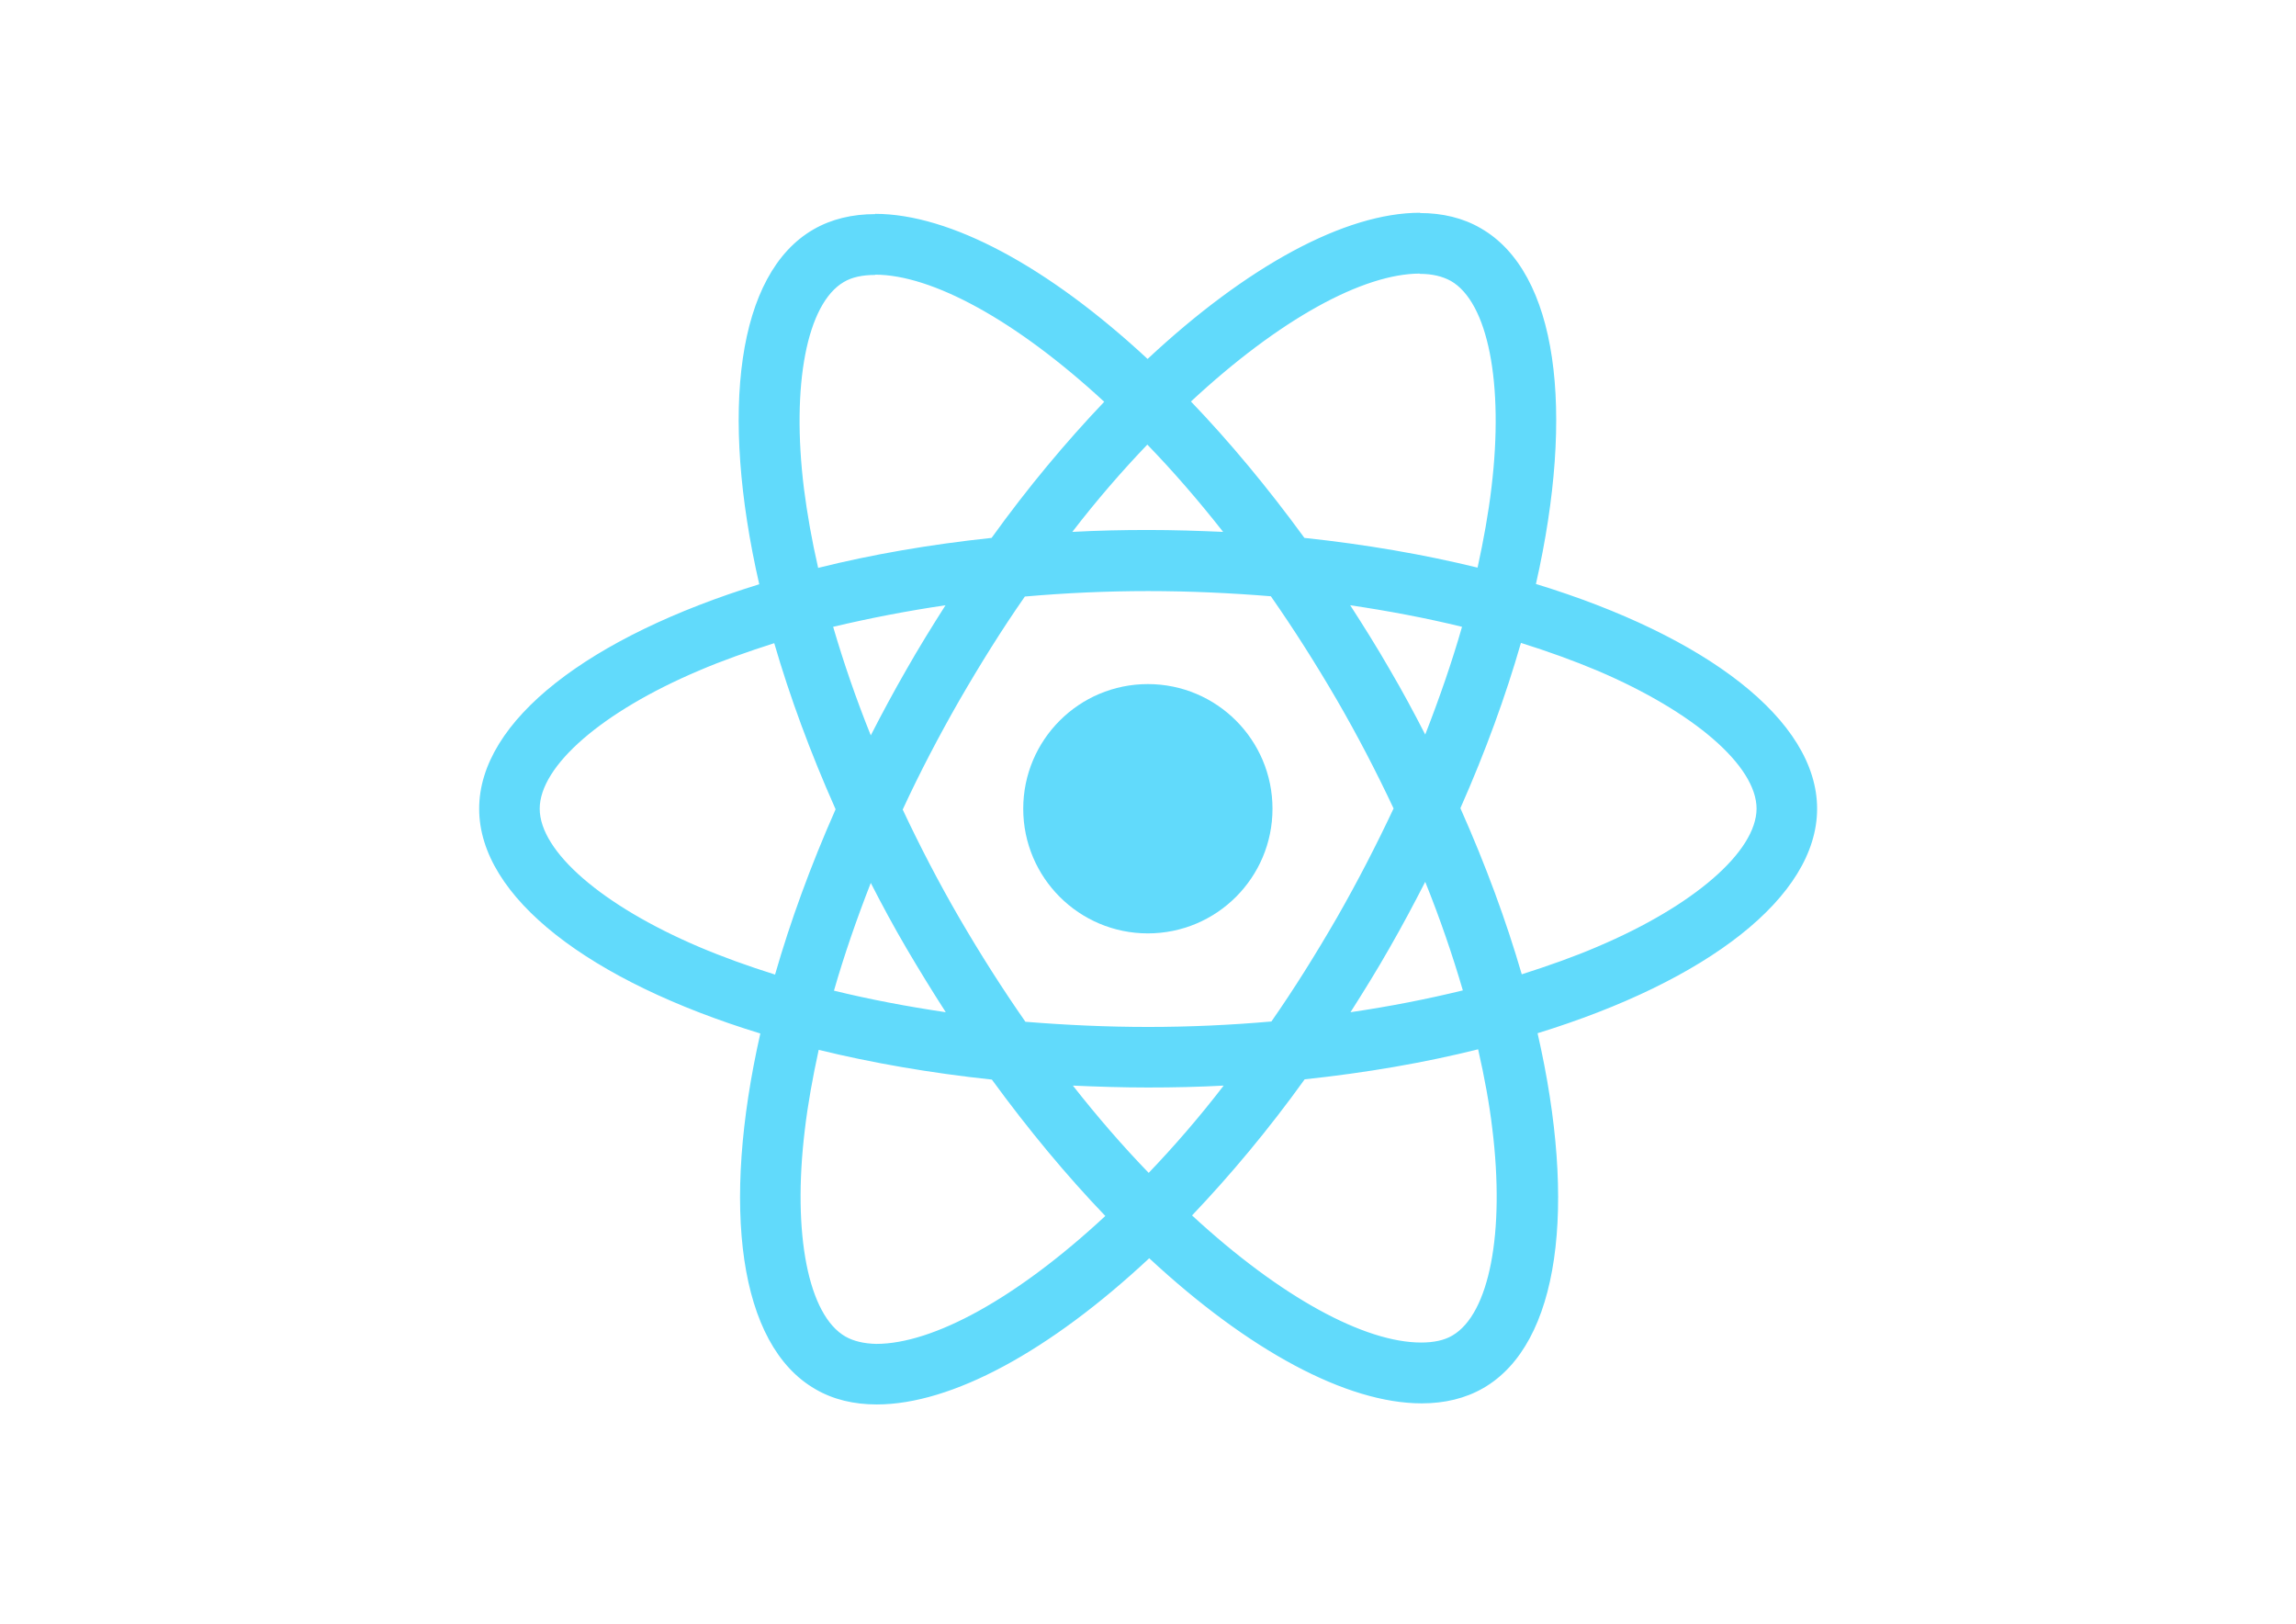
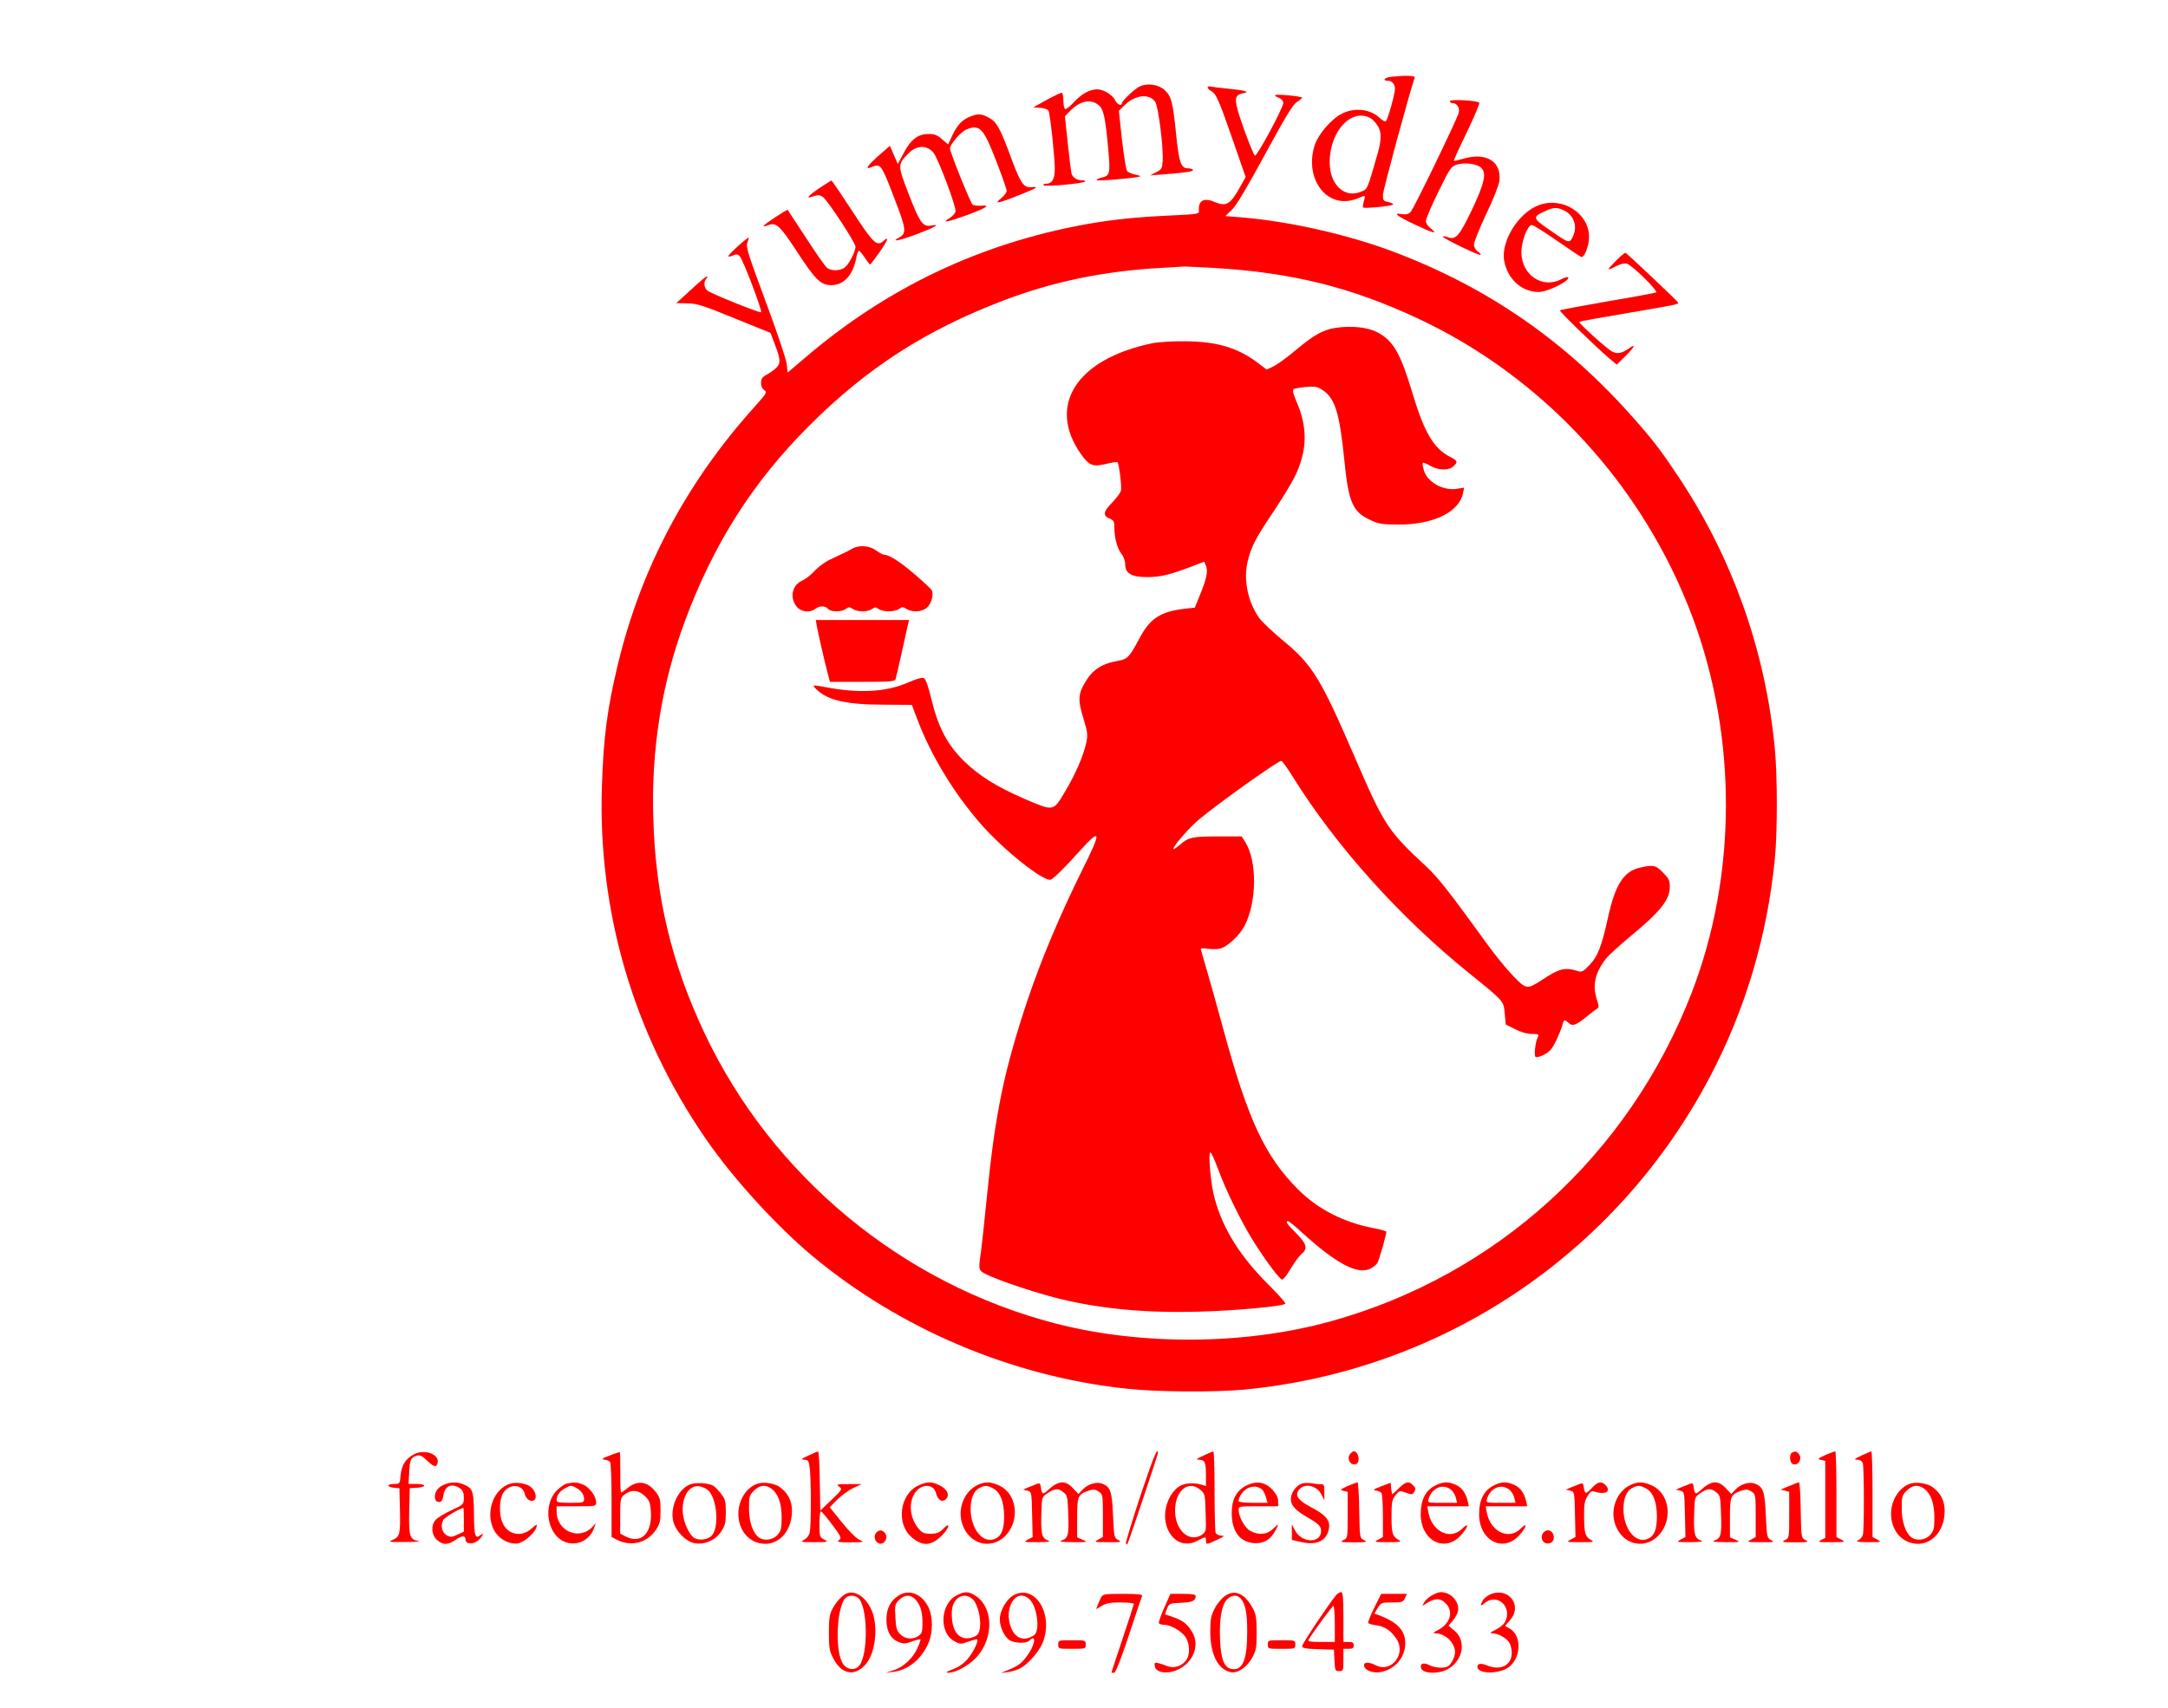
- <svg xmlns="http://www.w3.org/2000/svg" viewBox="0 0 841.9 595.3">
-   <g fill="#61DAFB">
-     <path d="M666.3 296.5c0-32.5-40.7-63.3-103.1-82.4 14.4-63.6 8-114.2-20.2-130.4-6.5-3.8-14.1-5.6-22.4-5.6v22.3c4.6 0 8.3.9 11.4 2.6 13.6 7.8 19.5 37.5 14.9 75.7-1.1 9.4-2.9 19.3-5.1 29.4-19.6-4.8-41-8.5-63.5-10.9-13.5-18.5-27.5-35.3-41.6-50 32.6-30.3 63.2-46.9 84-46.9V78c-27.5 0-63.5 19.6-99.9 53.6-36.4-33.8-72.4-53.2-99.9-53.2v22.3c20.7 0 51.4 16.5 84 46.6-14 14.7-28 31.4-41.3 49.9-22.6 2.4-44 6.1-63.6 11-2.3-10-4-19.7-5.2-29-4.7-38.2 1.1-67.9 14.6-75.8 3-1.8 6.9-2.6 11.5-2.6V78.5c-8.4 0-16 1.8-22.6 5.6-28.1 16.2-34.4 66.7-19.9 130.1-62.2 19.2-102.7 49.9-102.7 82.3 0 32.5 40.7 63.3 103.1 82.4-14.4 63.6-8 114.2 20.2 130.4 6.5 3.8 14.1 5.6 22.5 5.6 27.5 0 63.5-19.6 99.9-53.6 36.4 33.8 72.4 53.2 99.9 53.2 8.4 0 16-1.8 22.6-5.6 28.1-16.2 34.4-66.7 19.9-130.1 62-19.1 102.5-49.9 102.5-82.3zm-130.2-66.7c-3.7 12.9-8.3 26.2-13.5 39.5-4.1-8-8.4-16-13.1-24-4.6-8-9.5-15.8-14.4-23.4 14.2 2.1 27.9 4.7 41 7.9zm-45.8 106.5c-7.8 13.5-15.8 26.3-24.1 38.2-14.9 1.3-30 2-45.2 2-15.1 0-30.2-.7-45-1.9-8.3-11.9-16.4-24.6-24.2-38-7.6-13.1-14.5-26.4-20.8-39.8 6.2-13.4 13.2-26.8 20.7-39.9 7.8-13.5 15.8-26.3 24.1-38.2 14.9-1.3 30-2 45.2-2 15.1 0 30.2.7 45 1.9 8.3 11.9 16.4 24.6 24.2 38 7.6 13.1 14.5 26.4 20.8 39.8-6.3 13.4-13.2 26.8-20.7 39.9zm32.3-13c5.4 13.4 10 26.8 13.8 39.8-13.1 3.2-26.9 5.9-41.2 8 4.9-7.7 9.8-15.6 14.4-23.7 4.6-8 8.9-16.1 13-24.1zM421.2 430c-9.3-9.6-18.6-20.3-27.8-32 9 .4 18.2.7 27.5.7 9.4 0 18.7-.2 27.8-.7-9 11.7-18.3 22.4-27.5 32zm-74.4-58.9c-14.2-2.1-27.9-4.7-41-7.9 3.7-12.9 8.3-26.2 13.5-39.5 4.1 8 8.4 16 13.1 24 4.7 8 9.5 15.8 14.4 23.4zM420.7 163c9.3 9.6 18.6 20.3 27.8 32-9-.4-18.2-.7-27.5-.7-9.4 0-18.7.2-27.8.7 9-11.7 18.3-22.4 27.5-32zm-74 58.9c-4.9 7.7-9.8 15.6-14.4 23.7-4.6 8-8.9 16-13 24-5.4-13.4-10-26.8-13.8-39.8 13.1-3.1 26.9-5.8 41.2-7.9zm-90.5 125.2c-35.4-15.1-58.3-34.9-58.3-50.6 0-15.7 22.9-35.6 58.3-50.6 8.6-3.7 18-7 27.7-10.1 5.7 19.6 13.2 40 22.5 60.9-9.2 20.8-16.6 41.1-22.2 60.6-9.9-3.1-19.3-6.5-28-10.2zM310 490c-13.6-7.8-19.5-37.5-14.9-75.7 1.1-9.4 2.9-19.3 5.1-29.4 19.6 4.8 41 8.5 63.5 10.9 13.5 18.5 27.5 35.3 41.6 50-32.6 30.3-63.2 46.9-84 46.9-4.5-.1-8.3-1-11.3-2.7zm237.2-76.2c4.7 38.2-1.1 67.9-14.6 75.8-3 1.8-6.9 2.6-11.5 2.6-20.7 0-51.4-16.5-84-46.6 14-14.7 28-31.4 41.3-49.9 22.6-2.4 44-6.1 63.6-11 2.3 10.1 4.1 19.8 5.2 29.1zm38.5-66.7c-8.6 3.7-18 7-27.7 10.1-5.7-19.6-13.2-40-22.5-60.9 9.2-20.8 16.6-41.1 22.2-60.6 9.9 3.1 19.3 6.5 28.1 10.2 35.4 15.1 58.3 34.9 58.3 50.6-.1 15.7-23 35.6-58.4 50.6zM320.8 78.4z" />
-     <circle cx="420.9" cy="296.5" r="45.7" />
-     <path d="M520.5 78.1z" />
+ <svg xmlns="http://www.w3.org/2000/svg" version="1.0" width="1262pt" height="994pt" viewBox="0 0 1262 994" preserveAspectRatio="xMidYMid meet">
+   <g transform="translate(0,994) scale(0.1,-0.1)" fill="#ff0000" stroke="none">
+     <path d="M8098 9493 c-38 -4 -54 -23 -20 -23 25 0 42 -19 42 -48 0 -29 -40 -173 -52 -186 -5 -6 -19 1 -35 16 -55 53 -145 64 -220 27 -60 -29 -137 -117 -159 -181 -67 -204 77 -385 249 -313 48 20 47 20 36 -17 -5 -17 -7 -34 -4 -36 7 -8 175 9 175 18 0 4 -13 10 -30 14 -27 5 -30 10 -30 41 0 26 152 586 185 683 4 12 -48 14 -137 5z m-96 -262 c40 -45 44 -89 19 -179 -64 -223 -60 -212 -98 -228 -97 -41 -183 41 -183 172 0 152 94 282 195 270 28 -3 48 -14 67 -35z" />
+     <path d="M6635 9437 c-30 -14 -105 -85 -105 -99 0 -18 -28 -6 -38 17 -15 32 -68 65 -105 65 -43 0 -92 -27 -137 -76 -23 -25 -45 -42 -50 -39 -6 4 -10 26 -10 51 0 24 -5 44 -10 44 -6 0 -46 -19 -88 -42 l-77 -43 42 -3 c26 -2 43 -9 47 -19 10 -24 36 -270 36 -335 0 -62 -16 -88 -53 -88 -12 0 -17 -4 -11 -9 10 -9 229 10 240 22 4 4 -3 7 -15 7 -33 0 -58 16 -64 42 -3 13 -13 92 -22 177 l-16 154 28 29 c57 60 120 74 166 38 31 -24 41 -70 58 -257 13 -146 11 -157 -42 -168 -16 -4 -27 -10 -25 -14 5 -7 244 14 252 22 3 3 -11 8 -30 11 -18 4 -39 13 -45 20 -6 7 -19 89 -30 182 l-18 169 38 37 c60 57 142 64 174 14 18 -27 48 -267 43 -343 -3 -43 -6 -50 -38 -66 l-35 -18 80 6 c124 9 175 17 169 26 -3 5 -16 9 -29 9 -41 0 -52 34 -69 200 -19 187 -27 218 -65 254 -35 34 -100 44 -146 23z" />
+     <path d="M7030 9431 c0 -6 9 -15 20 -21 29 -15 45 -51 127 -288 l74 -213 -32 -57 c-59 -105 -80 -117 -154 -86 -60 25 -92 4 -86 -57 2 -14 -19 -17 -151 -23 -216 -10 -352 -24 -508 -52 -616 -112 -1159 -370 -1636 -779 l-99 -84 -6 52 c-4 29 -58 191 -123 364 -100 270 -115 315 -106 339 6 15 9 28 8 30 -5 5 -118 -97 -118 -107 0 -5 11 -3 25 3 21 9 29 9 41 -4 19 -18 134 -322 124 -326 -12 -4 -292 109 -312 126 -21 17 -23 53 -6 70 7 7 8 12 2 12 -5 0 -47 -35 -93 -78 l-84 -77 64 -1 c56 -1 91 -12 274 -87 l210 -85 22 -58 c37 -95 39 -119 11 -146 -13 -13 -39 -31 -56 -40 -25 -13 -32 -24 -32 -47 0 -20 7 -35 19 -43 18 -11 14 -18 -58 -98 -398 -443 -662 -943 -796 -1505 -60 -251 -82 -419 -91 -695 -26 -736 184 -1451 604 -2060 158 -230 410 -506 620 -682 511 -426 1163 -702 1827 -773 179 -20 510 -22 685 -6 1157 110 2172 791 2714 1822 205 390 332 814 377 1264 16 157 16 486 0 650 -54 560 -242 1094 -548 1560 -107 162 -152 222 -269 355 -396 450 -846 763 -1399 973 -270 102 -616 180 -896 202 l-86 7 38 37 c26 24 88 129 192 321 118 217 162 290 185 305 17 11 31 23 32 26 0 8 -150 23 -157 15 -3 -3 6 -10 21 -15 16 -7 26 -18 26 -31 0 -27 -152 -310 -165 -306 -5 1 -34 71 -64 154 -60 171 -61 196 -9 208 28 6 30 8 13 14 -11 4 -56 10 -100 14 -44 4 -88 10 -97 12 -10 3 -18 1 -18 -5z m35 -1051 c451 -26 800 -112 1190 -295 733 -343 1314 -977 1599 -1743 259 -697 257 -1500 -7 -2183 -365 -943 -1139 -1647 -2104 -1913 -496 -137 -1097 -141 -1598 -12 -894 231 -1654 861 -2046 1695 -190 404 -282 787 -296 1241 -13 406 48 787 184 1154 167 450 395 809 722 1136 338 338 678 557 1131 730 285 109 581 171 914 190 72 4 133 8 136 8 3 1 82 -3 175 -8z" />
+     <path d="M7774 8031 c-74 -12 -126 -41 -232 -130 -51 -43 -110 -86 -131 -95 l-38 -18 -48 37 c-120 91 -241 127 -430 128 -71 1 -157 -5 -190 -12 -440 -92 -612 -363 -412 -646 49 -68 68 -75 155 -54 28 7 54 10 57 8 9 -9 26 -144 20 -166 -3 -12 -25 -42 -50 -68 -53 -53 -57 -78 -16 -94 25 -11 28 -18 28 -54 0 -60 17 -121 41 -152 13 -16 22 -42 22 -61 0 -53 36 -74 129 -74 77 0 133 14 264 64 l67 26 11 -27 c12 -31 0 -82 -43 -184 l-23 -57 -57 -6 c-144 -17 -204 -56 -267 -176 -54 -102 -69 -118 -115 -126 -102 -17 -156 -52 -201 -129 -39 -67 -41 -103 -9 -206 25 -82 27 -96 17 -144 -16 -75 -64 -186 -127 -290 -65 -109 -63 -109 -228 -38 -167 72 -269 136 -359 224 -96 96 -147 193 -187 357 -17 71 -33 117 -43 123 -12 6 -41 -2 -96 -26 -126 -55 -286 -63 -482 -25 -75 14 -77 13 -45 -17 67 -62 175 -86 395 -86 l157 -1 32 -85 c78 -207 213 -430 368 -607 136 -156 374 -344 410 -325 24 14 76 65 165 164 128 142 131 120 16 -110 -131 -265 -237 -518 -315 -748 -139 -417 -190 -660 -239 -1150 -14 -143 -30 -289 -35 -325 -16 -111 -18 -107 54 -140 88 -39 290 -105 416 -135 241 -57 495 -80 795 -72 208 5 492 31 507 46 4 3 -36 49 -88 101 -173 171 -274 331 -323 510 -23 81 -40 270 -25 270 5 0 24 -42 43 -93 45 -124 137 -312 206 -422 78 -123 154 -225 169 -225 7 0 30 30 51 66 21 36 49 73 62 84 37 29 29 59 -32 120 -53 52 -65 70 -47 70 5 0 42 -30 83 -68 199 -181 323 -246 397 -208 17 9 36 24 41 35 10 18 51 163 51 179 0 4 -33 14 -72 21 -173 32 -327 110 -442 226 -193 193 -292 405 -437 940 -33 121 -75 272 -94 336 -19 64 -35 120 -35 124 0 4 18 5 39 1 21 -3 53 -3 70 0 43 9 117 77 147 136 70 138 72 373 4 483 l-22 35 -128 0 c-159 0 -180 -4 -230 -47 -22 -19 -40 -31 -40 -26 0 18 93 125 152 174 113 94 457 339 476 339 6 0 36 -42 67 -92 250 -402 621 -817 1029 -1146 203 -164 198 -159 205 -233 l6 -64 54 -27 c35 -18 70 -28 98 -28 38 0 43 -2 35 -18 -15 -28 -24 -110 -13 -116 6 -4 28 2 50 14 32 16 46 33 70 82 16 35 33 75 36 91 8 32 12 33 37 10 22 -20 43 -12 104 38 23 19 49 39 58 44 15 9 15 14 0 60 -25 80 -9 151 54 233 14 18 77 76 141 129 177 146 231 214 231 290 0 37 -6 49 -40 83 -43 43 -53 46 -131 29 -97 -21 -146 -97 -189 -292 -37 -168 -60 -227 -107 -275 -34 -37 -46 -43 -65 -37 -78 25 -108 18 -213 -51 -86 -56 -91 -56 -171 28 -38 40 -103 120 -144 177 -232 320 -288 391 -363 461 -218 202 -240 235 -414 639 -195 450 -242 528 -409 667 -63 52 -128 113 -144 136 -67 93 -94 227 -66 335 21 83 47 133 151 287 47 71 101 159 119 195 77 154 80 291 12 445 -16 37 -23 63 -17 69 5 5 38 11 73 14 55 4 68 2 98 -19 72 -49 97 -131 125 -403 25 -255 49 -307 159 -356 43 -20 68 -23 161 -23 200 0 349 73 371 182 l7 33 -41 -7 c-80 -13 -173 38 -193 106 -7 22 -10 43 -7 45 3 3 22 -4 42 -16 47 -28 107 -30 135 -5 29 26 27 33 -18 56 -95 48 -151 143 -219 371 -70 232 -110 303 -202 353 -57 31 -153 41 -246 27z" />
+     <path d="M4960 6745 c-26 -15 -40 -22 -126 -62 -29 -13 -70 -43 -91 -66 -22 -24 -54 -49 -72 -57 -62 -25 -77 -106 -29 -157 25 -27 74 -31 104 -8 25 19 58 19 74 0 16 -19 79 -19 104 0 16 12 21 12 40 0 26 -19 85 -19 112 -1 17 12 22 12 39 0 25 -18 95 -17 119 1 17 13 22 13 42 0 33 -21 87 -19 117 5 28 22 44 78 30 104 -4 8 -48 49 -97 91 -85 73 -150 115 -179 115 -7 0 -28 11 -47 25 -39 29 -100 33 -140 10z" />
+     <path d="M4755 6293 c7 -40 49 -222 66 -285 l10 -38 189 0 c171 0 189 2 194 18 3 9 18 78 35 152 16 74 32 147 36 163 l7 27 -271 0 -272 0 6 -37z" />
+     <path d="M8440 9351 c0 -6 6 -11 14 -11 27 0 45 -28 37 -58 -13 -44 -260 -555 -279 -575 -12 -14 -25 -17 -49 -14 -58 10 -36 -9 74 -61 110 -52 137 -58 90 -21 -15 11 -27 30 -27 42 0 12 32 88 72 169 66 135 75 149 106 159 45 15 118 6 143 -17 34 -31 21 -90 -55 -250 -73 -151 -92 -173 -141 -154 -14 5 -25 6 -25 1 0 -9 212 -112 219 -105 3 2 -5 11 -17 20 -13 9 -22 26 -22 41 0 14 32 93 71 176 41 85 74 169 77 194 13 114 -78 169 -213 128 -27 -8 -50 -13 -52 -11 -2 1 32 77 76 167 43 90 76 167 72 171 -12 13 -171 22 -171 9z" />
+     <path d="M5657 9265 c-52 -18 -82 -48 -113 -112 l-25 -54 -35 30 c-27 24 -44 31 -78 31 -62 0 -104 -32 -145 -110 l-35 -65 -23 53 -23 53 -65 -57 c-64 -56 -82 -83 -47 -69 60 25 60 24 142 -190 66 -171 68 -195 22 -219 -51 -28 5 -17 106 21 103 39 140 60 85 50 -51 -10 -68 14 -133 182 -66 171 -66 173 -1 239 48 47 104 49 144 4 26 -29 136 -320 129 -344 -3 -11 -19 -29 -36 -39 -50 -30 -9 -22 112 22 111 42 130 56 69 51 -18 -1 -38 2 -45 6 -12 8 -132 305 -132 328 0 24 63 96 95 110 78 32 100 9 175 -186 33 -85 60 -162 60 -171 0 -10 -15 -29 -32 -43 -46 -36 -20 -32 107 19 108 43 116 49 63 45 -39 -2 -58 26 -107 157 -64 174 -87 219 -124 241 -48 29 -68 32 -110 17z" />
+     <path d="M4767 8843 c-70 -48 -79 -63 -29 -45 24 8 35 7 52 -5 29 -21 190 -266 190 -290 -1 -28 -35 -96 -59 -117 -26 -24 -82 -26 -107 -5 -10 7 -65 86 -122 174 -58 88 -106 161 -107 163 -2 2 -35 -18 -74 -44 -73 -48 -85 -63 -36 -44 42 16 66 -6 153 -138 119 -183 148 -212 212 -212 73 0 127 60 145 163 4 20 11 37 15 37 4 0 19 -18 34 -40 14 -22 28 -40 31 -40 2 0 27 32 55 72 50 71 58 98 20 63 -35 -32 -60 -8 -181 179 -63 96 -116 175 -119 175 -3 0 -35 -21 -73 -46z" />
+     <path d="M8959 8746 c-118 -42 -224 -211 -203 -325 20 -107 102 -181 201 -181 53 0 188 68 171 86 -4 3 -21 -2 -40 -12 -109 -57 -230 24 -232 155 -1 64 36 161 61 161 8 0 73 -41 144 -90 72 -50 136 -93 143 -96 18 -7 46 64 46 116 0 138 -153 236 -291 186z m145 -31 c60 -29 81 -96 50 -156 -19 -37 -20 -37 -135 43 -99 68 -100 75 -24 109 49 23 68 23 109 4z" />
+     <path d="M9405 8420 c-55 -55 -54 -60 4 -29 25 12 48 18 61 14 34 -11 187 -163 170 -168 -8 -3 -136 -27 -285 -52 -148 -26 -272 -49 -275 -52 -5 -5 208 -212 288 -280 l43 -36 50 49 c54 53 65 77 22 46 -43 -30 -69 -35 -100 -18 -31 16 -196 166 -190 172 2 3 123 25 268 49 309 53 311 53 307 64 -4 9 -296 285 -306 289 -4 1 -30 -20 -57 -48z" />
+     <path d="M2411 1473 c-49 -25 -73 -63 -79 -122 -4 -50 -5 -51 -38 -51 -43 0 -44 -18 -1 -22 l32 -3 3 -120 c3 -147 0 -162 -41 -180 -30 -13 -25 -14 73 -13 58 0 93 3 79 5 -54 8 -60 27 -57 174 l3 134 43 3 c57 4 54 22 -4 22 l-46 0 4 70 c4 73 9 83 45 95 18 5 31 -2 60 -30 39 -38 56 -40 61 -9 7 49 -79 78 -137 47z" />
+     <path d="M3550 1466 c-46 -17 -51 -22 -30 -25 14 -1 28 -8 32 -15 4 -6 8 -107 8 -223 l0 -212 29 -15 c84 -44 178 -20 229 57 23 34 27 51 27 112 0 62 -3 76 -27 107 -49 64 -107 72 -166 23 -17 -14 -33 -25 -36 -25 -4 0 -6 52 -5 116 0 63 -1 117 -3 119 -1 1 -28 -7 -58 -19z m201 -234 c26 -23 33 -38 37 -80 13 -136 -53 -206 -148 -157 l-30 16 0 103 c0 86 3 105 18 118 41 36 83 36 123 0z" />
+     <path d="M4705 1465 c-42 -20 -46 -23 -24 -24 24 -1 27 -5 33 -53 8 -69 8 -326 0 -367 -4 -20 -16 -37 -33 -46 -24 -13 -20 -14 59 -14 81 0 84 1 58 15 -27 14 -28 18 -28 89 0 41 4 75 8 75 5 0 35 -35 66 -77 53 -71 56 -78 40 -90 -15 -11 -5 -13 67 -13 80 1 82 1 53 14 -19 8 -62 51 -103 102 l-71 88 43 44 c23 23 64 54 92 67 l50 24 -75 0 c-69 0 -73 -1 -55 -15 19 -14 18 -17 -45 -77 l-65 -62 -3 173 c-1 94 -6 172 -10 171 -4 0 -29 -11 -57 -24z" />
+     <path d="M6636 1224 c-48 -146 -85 -268 -82 -271 3 -4 8 -4 9 -2 6 7 177 518 177 528 0 42 -27 -24 -104 -255z" />
+     <path d="M7005 1465 c-42 -20 -46 -24 -24 -24 33 -1 39 -16 39 -93 l0 -60 -27 8 c-45 13 -98 9 -127 -9 -70 -47 -104 -158 -72 -242 32 -83 104 -114 176 -76 50 26 50 26 50 1 0 -25 3 -24 65 5 43 20 46 23 24 24 -15 1 -30 8 -33 17 -3 9 -6 119 -6 245 0 126 -3 229 -7 228 -5 0 -30 -11 -58 -24z m-18 -199 c27 -23 28 -28 31 -134 4 -105 3 -110 -19 -126 -74 -52 -159 22 -159 139 0 116 78 180 147 121z" />
+     <path d="M7862 1478 c-27 -27 -2 -75 32 -62 26 10 15 74 -14 74 -3 0 -11 -5 -18 -12z" />
+     <path d="M10433 1483 c-19 -7 -16 -60 3 -67 34 -13 59 35 32 62 -13 13 -16 13 -35 5z" />
+     <path d="M10625 1468 c-44 -20 -47 -23 -25 -28 l25 -6 0 -224 0 -224 -25 -13 c-22 -11 -15 -13 60 -12 81 0 84 0 58 15 l-28 15 0 249 c0 138 -3 250 -7 250 -5 -1 -30 -10 -58 -22z" />
+     <path d="M10835 1465 c-42 -20 -46 -23 -24 -24 19 -1 28 -8 33 -23 7 -29 8 -386 0 -414 -3 -12 -15 -26 -27 -32 -17 -8 -5 -11 58 -11 76 0 79 0 53 15 l-28 15 0 249 c0 138 -3 250 -7 249 -5 0 -30 -11 -58 -24z" />
+     <path d="M2583 1295 c-36 -15 -56 -46 -51 -78 2 -14 10 -22 23 -22 15 0 21 9 26 39 9 56 50 73 97 40 16 -11 22 -25 22 -54 0 -39 -1 -40 -72 -73 -40 -19 -82 -44 -92 -56 -29 -32 -25 -89 9 -118 34 -30 62 -29 108 2 37 26 57 26 57 0 0 -24 40 -29 68 -8 14 11 28 26 30 34 5 12 3 12 -11 1 -30 -25 -37 -4 -38 111 -1 141 -6 158 -49 179 -42 21 -83 22 -127 3z m117 -204 l0 -69 -37 -17 c-33 -16 -40 -16 -63 -4 -28 17 -37 56 -20 89 9 16 98 69 118 70 1 0 2 -31 2 -69z" />
+     <path d="M2955 1296 c-96 -43 -132 -187 -71 -279 29 -43 87 -71 132 -63 38 8 98 61 107 95 5 19 2 18 -29 -9 -60 -53 -140 -36 -170 36 -20 49 -18 133 5 171 35 57 113 53 126 -6 7 -32 40 -50 57 -33 16 16 1 60 -27 78 -34 22 -94 27 -130 10z" />
+     <path d="M3302 1303 c-12 -2 -37 -19 -56 -36 -93 -89 -61 -274 53 -308 67 -20 136 17 160 86 11 30 11 30 -7 9 -75 -87 -212 -32 -212 86 l0 30 115 0 c113 0 115 0 115 23 0 35 -38 87 -75 103 -34 14 -50 15 -93 7z m51 -25 c30 -16 46 -39 47 -65 0 -22 -4 -23 -80 -23 -66 0 -80 3 -80 16 0 26 19 53 48 68 33 19 38 19 65 4z" />
+     <path d="M4023 1299 c-73 -22 -126 -135 -103 -220 15 -56 73 -115 123 -124 57 -11 122 17 155 68 23 35 27 51 27 112 0 63 -3 76 -28 108 -15 20 -36 41 -46 47 -29 15 -93 20 -128 9z m98 -35 c54 -48 67 -220 21 -266 -25 -25 -81 -30 -107 -8 -25 21 -52 80 -59 130 -13 98 34 178 97 166 17 -4 39 -13 48 -22z" />
+     <path d="M4415 1303 c-67 -18 -118 -96 -117 -179 1 -79 43 -143 109 -165 106 -35 202 51 203 182 0 61 -22 105 -71 141 -27 20 -89 31 -124 21z m73 -29 c41 -28 62 -86 62 -168 0 -64 -3 -79 -24 -102 -27 -32 -82 -38 -112 -13 -33 27 -54 90 -54 167 0 68 2 76 29 103 33 32 65 37 99 13z" />
+     <path d="M5340 1288 c-103 -53 -123 -220 -35 -297 64 -56 115 -53 177 8 21 21 38 46 38 54 0 11 -9 7 -29 -14 -24 -23 -38 -29 -74 -29 -38 0 -49 5 -70 30 -50 59 -60 149 -22 206 36 56 108 57 123 2 11 -43 36 -58 59 -36 23 24 6 60 -40 81 -47 23 -74 21 -127 -5z" />
+     <path d="M5695 1296 c-90 -40 -130 -159 -84 -253 50 -104 173 -123 248 -38 80 92 58 240 -43 286 -48 22 -80 23 -121 5z m84 -21 c43 -21 65 -78 66 -161 0 -81 -15 -117 -54 -134 -70 -29 -139 56 -141 171 0 63 17 107 49 124 33 18 46 18 80 0z" />
+     <path d="M6035 1300 c-11 -5 -33 -14 -50 -20 l-30 -13 25 -6 c25 -7 25 -7 28 -138 l3 -132 -28 -15 c-27 -15 -24 -15 57 -15 68 1 80 3 58 11 -34 12 -40 40 -36 163 3 89 3 89 37 112 41 28 62 29 92 4 22 -17 24 -28 27 -121 5 -124 0 -145 -35 -158 -23 -8 -10 -10 62 -11 86 0 89 0 58 14 l-33 14 0 114 c0 126 4 136 68 158 26 9 37 8 57 -5 24 -16 25 -19 25 -141 l0 -124 -27 -15 c-27 -15 -24 -15 57 -15 75 -1 82 1 60 12 -24 12 -25 16 -31 142 -6 140 -14 166 -61 186 -34 14 -86 -1 -118 -36 l-22 -24 -33 35 c-45 48 -85 44 -147 -14 -29 -26 -33 -24 -40 24 -2 17 -7 20 -23 14z" />
+     <path d="M7254 1290 c-57 -29 -84 -80 -84 -160 0 -111 52 -175 142 -175 50 0 87 24 114 77 20 39 18 40 -15 7 -34 -34 -83 -39 -132 -13 -32 16 -68 81 -69 122 0 22 2 22 115 22 l115 0 0 30 c0 20 -11 42 -33 66 -42 46 -94 54 -153 24z m94 -24 c7 -7 16 -26 21 -44 l10 -32 -85 0 c-46 0 -84 4 -84 10 0 26 28 64 55 76 31 14 61 10 83 -10z" />
+     <path d="M7575 1301 c-27 -11 -51 -41 -58 -69 -11 -45 11 -77 80 -118 80 -47 93 -59 93 -88 0 -75 -115 -71 -153 6 l-17 33 0 -45 0 -46 58 -13 c90 -20 147 10 158 81 8 46 -20 79 -107 124 -77 41 -95 70 -64 104 34 37 102 19 128 -33 l16 -32 0 47 c1 38 -2 47 -16 46 -10 0 -36 2 -58 6 -22 3 -49 2 -60 -3z" />
+     <path d="M7845 1288 c-44 -20 -47 -23 -25 -28 l25 -6 0 -134 c0 -133 0 -135 -25 -147 -22 -11 -15 -13 60 -13 75 0 82 2 60 13 -25 13 -25 13 -28 175 -1 89 -6 162 -10 162 -4 -1 -29 -10 -57 -22z" />
+     <path d="M8040 1286 c-46 -17 -51 -22 -30 -25 14 -1 28 -8 32 -15 4 -6 8 -66 8 -133 l0 -122 -27 -15 c-27 -14 -24 -15 57 -15 67 0 81 2 65 11 -39 21 -45 39 -45 137 0 85 3 99 23 125 23 28 24 28 61 15 32 -12 38 -11 46 1 13 21 12 26 -6 44 -23 24 -42 20 -81 -19 -19 -19 -37 -35 -38 -35 -2 0 -5 15 -7 34 l-3 33 -55 -21z" />
+     <path d="M8365 1296 c-65 -29 -95 -84 -95 -174 1 -151 138 -224 232 -123 45 48 53 84 9 40 -69 -68 -175 -17 -196 94 l-7 37 121 0 121 0 -6 28 c-12 50 -33 79 -68 96 -41 19 -71 20 -111 2z m87 -35 c9 -9 20 -28 23 -43 l7 -28 -87 0 c-85 0 -86 0 -79 23 20 68 90 93 136 48z" />
+     <path d="M8705 1296 c-65 -29 -95 -84 -95 -174 1 -151 138 -224 232 -123 45 48 53 84 9 40 -69 -68 -175 -17 -196 94 l-7 37 121 0 121 0 -6 28 c-12 50 -33 79 -68 96 -41 19 -71 20 -111 2z m87 -35 c9 -9 20 -28 23 -43 l7 -28 -87 0 c-85 0 -86 0 -79 23 20 68 90 93 136 48z" />
+     <path d="M9195 1300 c-11 -5 -33 -14 -50 -20 l-30 -13 25 -6 c25 -7 25 -7 28 -138 l3 -132 -28 -15 c-27 -15 -24 -15 57 -15 77 0 83 1 61 13 -34 19 -39 38 -40 136 -1 69 3 91 20 119 16 27 24 32 42 26 63 -20 99 2 62 39 -25 24 -44 20 -81 -20 -34 -36 -39 -35 -46 12 -2 17 -7 20 -23 14z" />
+     <path d="M9495 1296 c-90 -40 -130 -159 -84 -253 50 -104 173 -123 248 -38 80 92 58 240 -43 286 -48 22 -80 23 -121 5z m84 -21 c43 -21 65 -78 66 -161 0 -81 -15 -117 -54 -134 -70 -29 -139 56 -141 171 0 63 17 107 49 124 33 18 46 18 80 0z" />
+     <path d="M9835 1300 c-11 -5 -33 -14 -50 -20 l-30 -13 25 -6 c25 -7 25 -7 28 -138 l3 -132 -28 -15 c-27 -15 -24 -15 57 -15 68 1 80 3 58 11 -34 12 -40 40 -36 163 3 89 3 89 37 112 41 28 62 29 92 4 22 -17 24 -28 27 -121 5 -124 0 -145 -35 -158 -23 -8 -10 -10 62 -11 86 0 89 0 58 14 l-33 14 0 114 c0 126 4 136 68 158 26 9 37 8 57 -5 24 -16 25 -19 25 -141 l0 -124 -27 -15 c-27 -15 -24 -15 57 -15 75 -1 82 1 60 12 -24 12 -25 16 -31 142 -6 140 -14 166 -61 186 -34 14 -86 -1 -118 -36 l-22 -24 -33 35 c-45 48 -85 44 -147 -14 -29 -26 -33 -24 -40 24 -2 17 -7 20 -23 14z" />
+     <path d="M10445 1300 c-11 -4 -33 -14 -50 -20 l-30 -13 25 -6 25 -7 0 -134 c0 -133 0 -135 -25 -147 -22 -11 -15 -13 60 -13 75 0 82 2 60 13 -25 13 -25 13 -28 175 -1 89 -6 162 -10 161 -4 0 -16 -4 -27 -9z" />
+     <path d="M11125 1303 c-67 -18 -118 -96 -117 -179 1 -79 43 -143 109 -165 106 -35 202 51 203 182 0 61 -22 105 -71 141 -27 20 -89 31 -124 21z m73 -29 c41 -28 62 -86 62 -168 0 -64 -3 -79 -24 -102 -27 -32 -82 -38 -112 -13 -33 27 -54 90 -54 167 0 68 2 76 29 103 33 32 65 37 99 13z" />
+     <path d="M5100 1015 c-26 -31 13 -82 44 -56 19 16 21 42 4 59 -16 16 -33 15 -48 -3z" />
+     <path d="M8980 1011 c-18 -34 10 -68 44 -55 35 13 23 74 -14 74 -11 0 -24 -9 -30 -19z" />
+     <path d="M4930 663 c-26 -10 -61 -47 -83 -88 -18 -33 -22 -57 -22 -140 0 -88 3 -107 25 -150 48 -92 121 -108 185 -40 64 67 81 240 33 332 -35 69 -91 103 -138 86z m60 -23 c62 -33 68 -342 8 -402 -25 -25 -66 -20 -89 12 -55 75 -37 369 23 393 21 9 38 8 58 -3z" />
+     <path d="M5232 651 c-49 -31 -72 -76 -72 -141 0 -67 24 -111 70 -130 29 -12 39 -12 79 3 25 9 47 14 49 12 2 -2 -5 -23 -16 -48 -27 -61 -82 -113 -139 -131 l-48 -16 45 6 c85 10 162 72 203 164 29 64 29 161 -1 217 -39 74 -110 101 -170 64z m96 -23 c30 -33 42 -72 42 -138 0 -49 -4 -61 -22 -74 -34 -24 -81 -20 -109 10 -20 21 -24 38 -27 99 -4 68 -2 76 21 99 32 32 67 33 95 4z" />
+     <path d="M5570 652 c-97 -48 -106 -219 -14 -268 33 -18 37 -18 81 -2 26 9 49 15 51 13 9 -9 -20 -71 -53 -111 -24 -29 -52 -49 -88 -63 -38 -14 -45 -20 -27 -20 44 -1 124 44 168 94 97 111 94 285 -7 352 -41 28 -65 29 -111 5z m94 -25 c28 -28 48 -113 40 -167 -5 -30 -13 -41 -34 -50 -68 -28 -119 11 -128 99 -6 61 2 95 28 121 27 27 66 25 94 -3z" />
+     <path d="M5900 652 c-41 -23 -80 -90 -80 -139 0 -43 21 -92 50 -118 25 -22 102 -27 122 -7 37 37 37 -11 0 -69 -37 -57 -59 -76 -118 -100 l-49 -20 45 6 c24 3 59 15 77 26 49 31 110 105 127 156 56 165 -53 331 -174 265z m95 -26 c44 -44 60 -184 24 -207 -55 -36 -105 -21 -131 38 -52 118 29 247 107 169z" />
+     <path d="M7131 648 c-19 -13 -46 -45 -60 -73 -22 -42 -26 -63 -26 -135 0 -132 45 -221 120 -236 40 -8 93 28 125 86 22 40 25 57 25 145 0 83 -4 107 -22 140 -46 87 -104 113 -162 73z m91 -15 c28 -32 38 -85 38 -190 0 -165 -25 -228 -86 -221 -47 5 -67 53 -72 172 -5 118 9 200 40 233 26 27 59 30 80 6z" />
+     <path d="M7778 653 c-42 -50 -198 -283 -198 -297 0 -12 17 -16 93 -18 l92 -3 3 -62 c3 -59 4 -63 27 -63 24 0 25 3 25 65 l0 65 30 0 c23 0 30 4 30 20 0 16 -7 20 -30 20 l-30 0 0 145 c0 115 -3 145 -13 145 -8 0 -21 -8 -29 -17z m-8 -168 l0 -105 -80 0 c-64 0 -79 3 -73 13 34 55 139 197 145 197 4 0 8 -47 8 -105z" />
+     <path d="M8333 650 c-17 -10 -37 -28 -43 -40 l-11 -20 33 20 c44 26 74 25 103 -5 48 -47 28 -117 -43 -155 -31 -16 -34 -19 -14 -20 56 -1 112 -56 112 -110 0 -29 -26 -76 -45 -84 -29 -11 -75 -6 -107 10 -33 17 -55 7 -45 -20 8 -21 48 -30 102 -22 123 19 179 166 92 241 l-35 30 24 28 c13 15 27 39 30 53 14 53 -38 114 -98 114 -13 0 -37 -9 -55 -20z" />
+     <path d="M8673 656 c-17 -8 -36 -23 -42 -35 -16 -29 -13 -36 7 -18 74 67 170 -18 122 -108 -7 -13 -31 -33 -54 -44 -33 -16 -36 -20 -18 -21 32 0 78 -25 96 -52 9 -12 16 -40 16 -61 0 -73 -65 -106 -143 -74 -36 15 -57 12 -57 -8 0 -38 104 -44 168 -11 86 45 97 193 18 235 l-25 14 29 34 c76 86 -11 197 -117 149z" />
+     <path d="M6410 641 c-5 -11 -14 -31 -20 -45 l-9 -25 32 19 c24 15 50 20 110 20 42 0 77 -4 77 -8 0 -4 -29 -95 -65 -202 -36 -107 -65 -196 -65 -197 0 -2 6 -3 14 -3 10 0 38 71 87 218 39 119 74 223 77 230 3 9 -23 12 -112 12 -104 0 -116 -2 -126 -19z" />
+     <path d="M6777 579 c-20 -45 -34 -85 -31 -90 3 -5 16 -9 30 -9 37 0 99 -35 124 -70 25 -36 29 -100 7 -133 -24 -37 -72 -53 -111 -38 -17 7 -42 15 -54 18 -20 5 -23 2 -20 -18 4 -32 55 -46 108 -30 108 32 161 145 109 230 -28 46 -55 67 -111 86 l-47 16 12 32 c13 31 15 32 82 35 67 3 84 11 85 40 0 8 -21 12 -73 12 l-74 0 -36 -81z" />
+     <path d="M8000 580 c-22 -45 -38 -85 -36 -89 3 -5 24 -11 47 -14 49 -6 85 -30 117 -78 60 -87 -28 -201 -119 -155 -40 20 -69 20 -69 1 0 -28 46 -48 93 -41 85 14 147 84 147 168 0 76 -46 124 -157 165 l-23 8 20 33 c19 31 22 32 83 32 58 0 65 2 75 25 l12 25 -75 0 -75 0 -40 -80z" />
+     <path d="M6160 365 c0 -25 1 -25 80 -25 79 0 80 0 80 25 0 25 -1 25 -80 25 -79 0 -80 0 -80 -25z" />
+     <path d="M7380 365 c0 -25 1 -25 80 -25 79 0 80 0 80 25 0 25 -1 25 -80 25 -79 0 -80 0 -80 -25z" />
  </g>
</svg>
